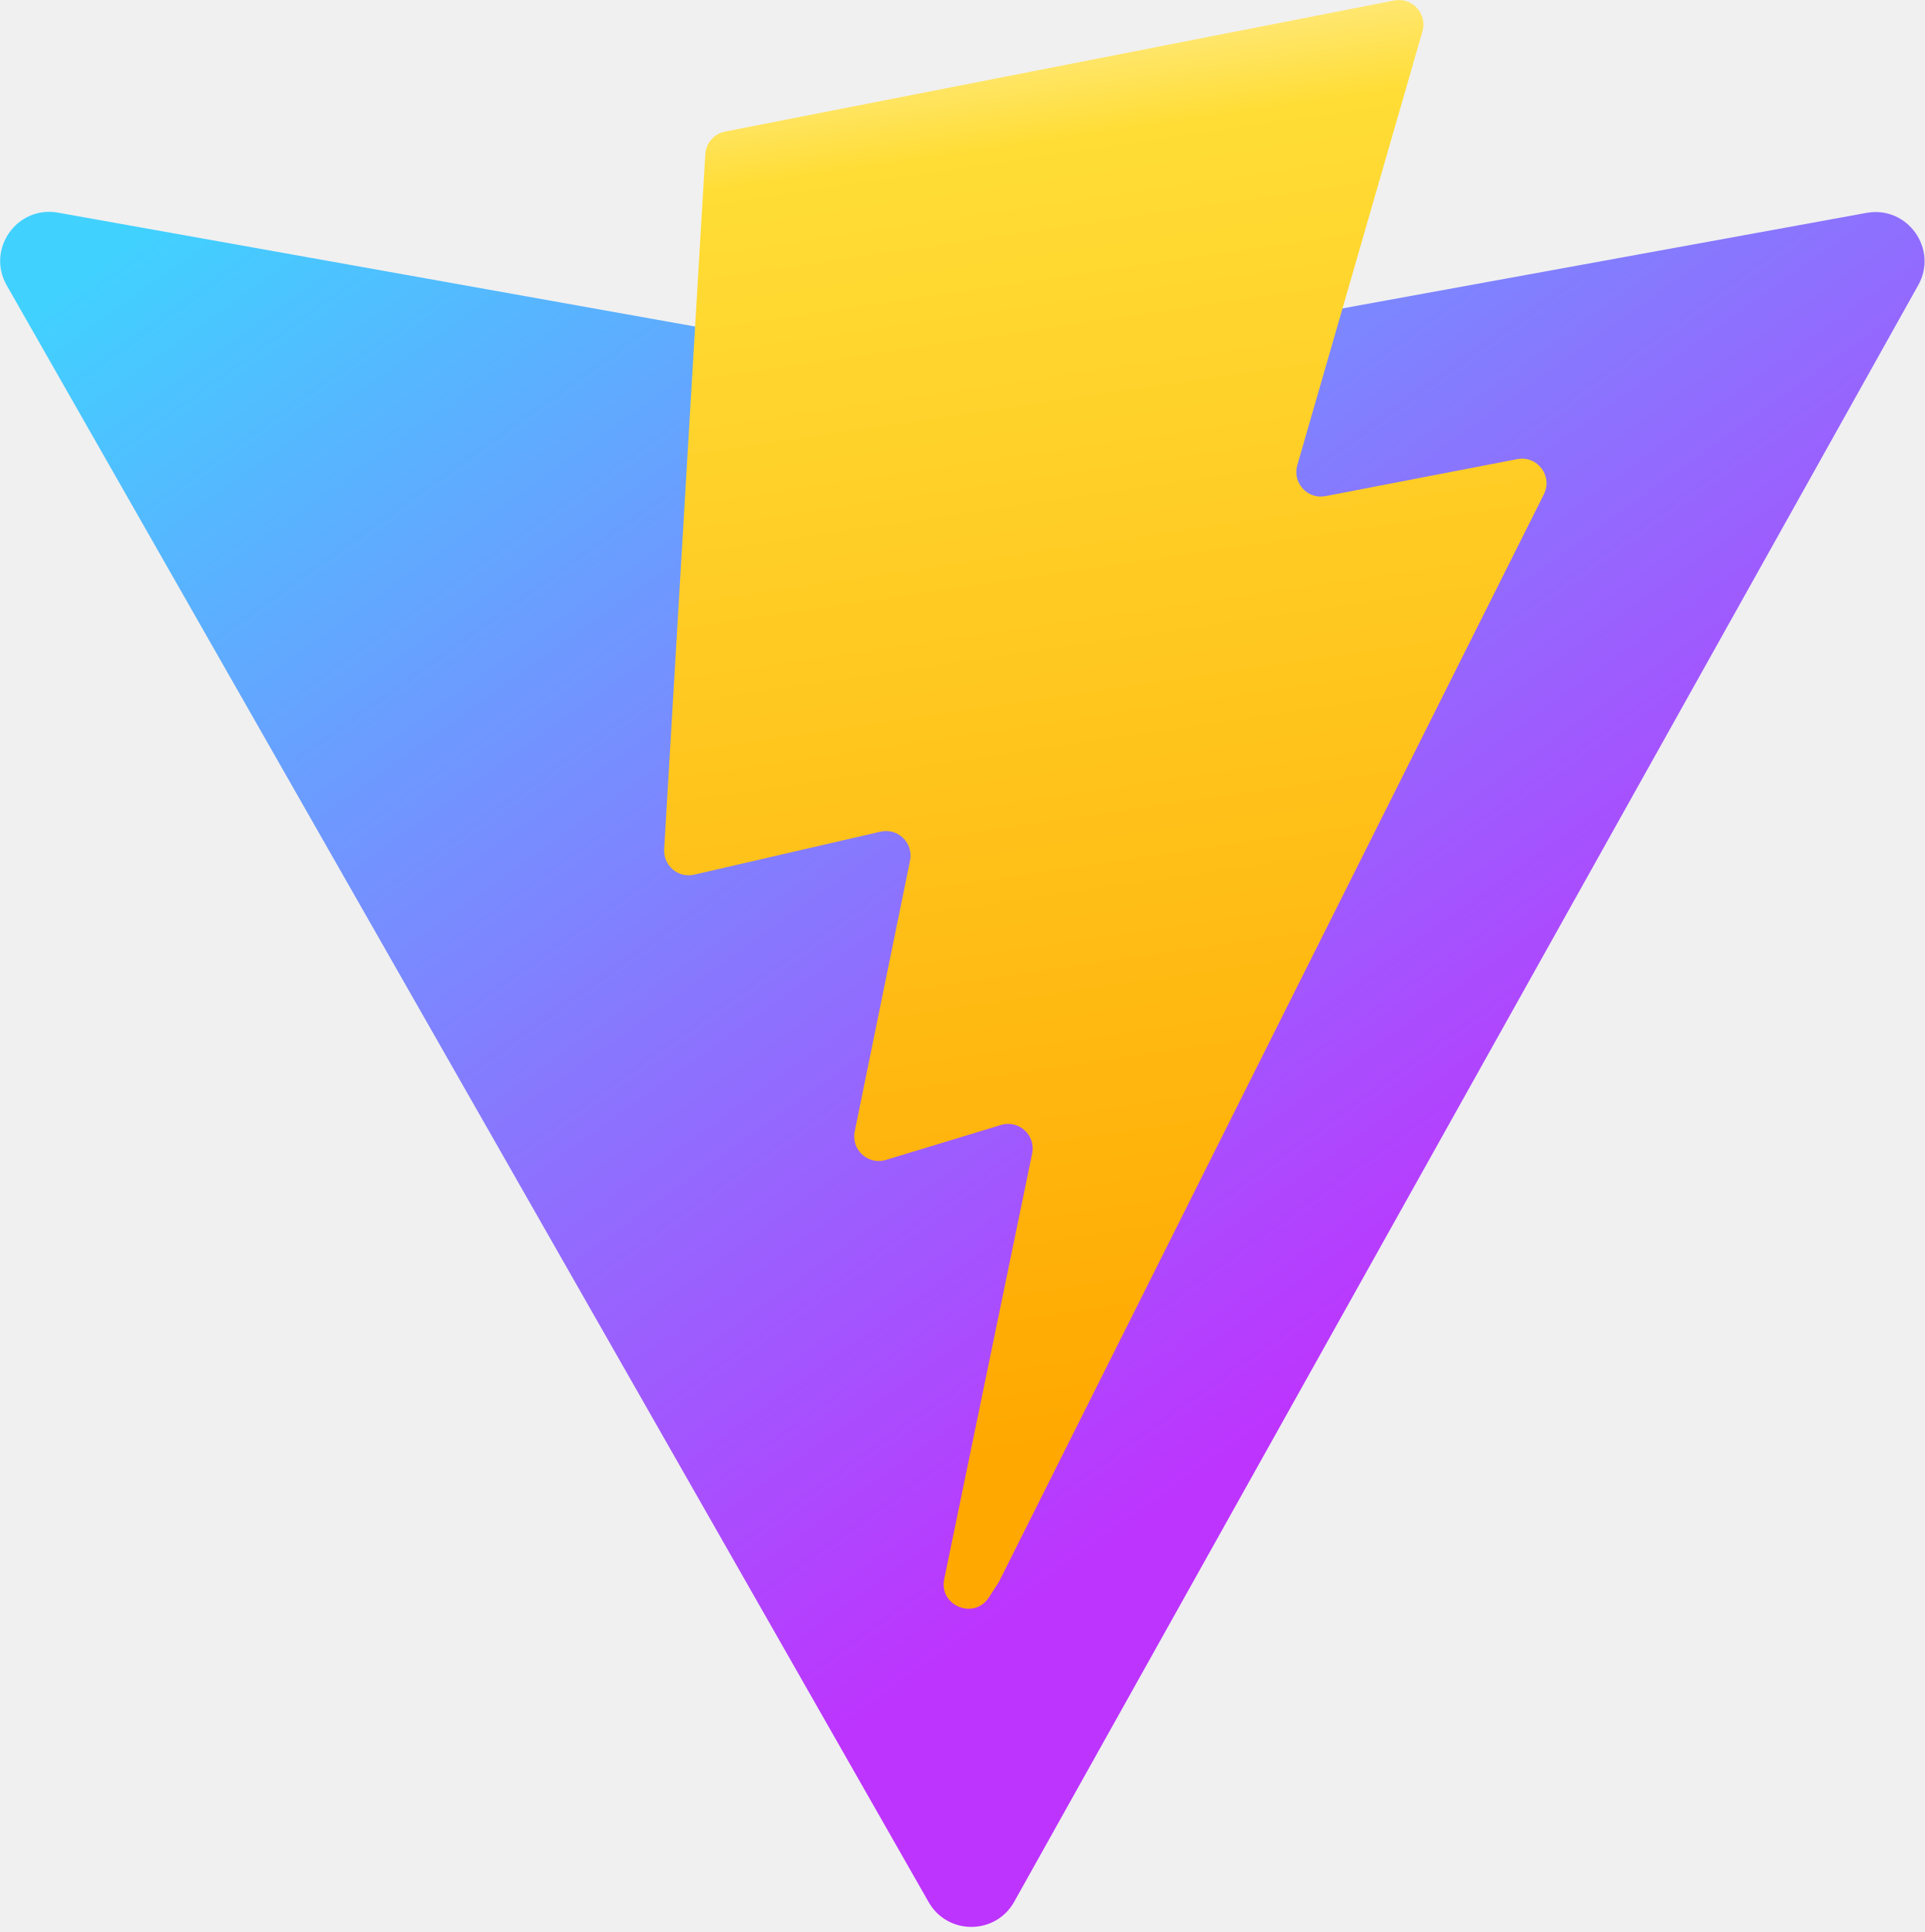
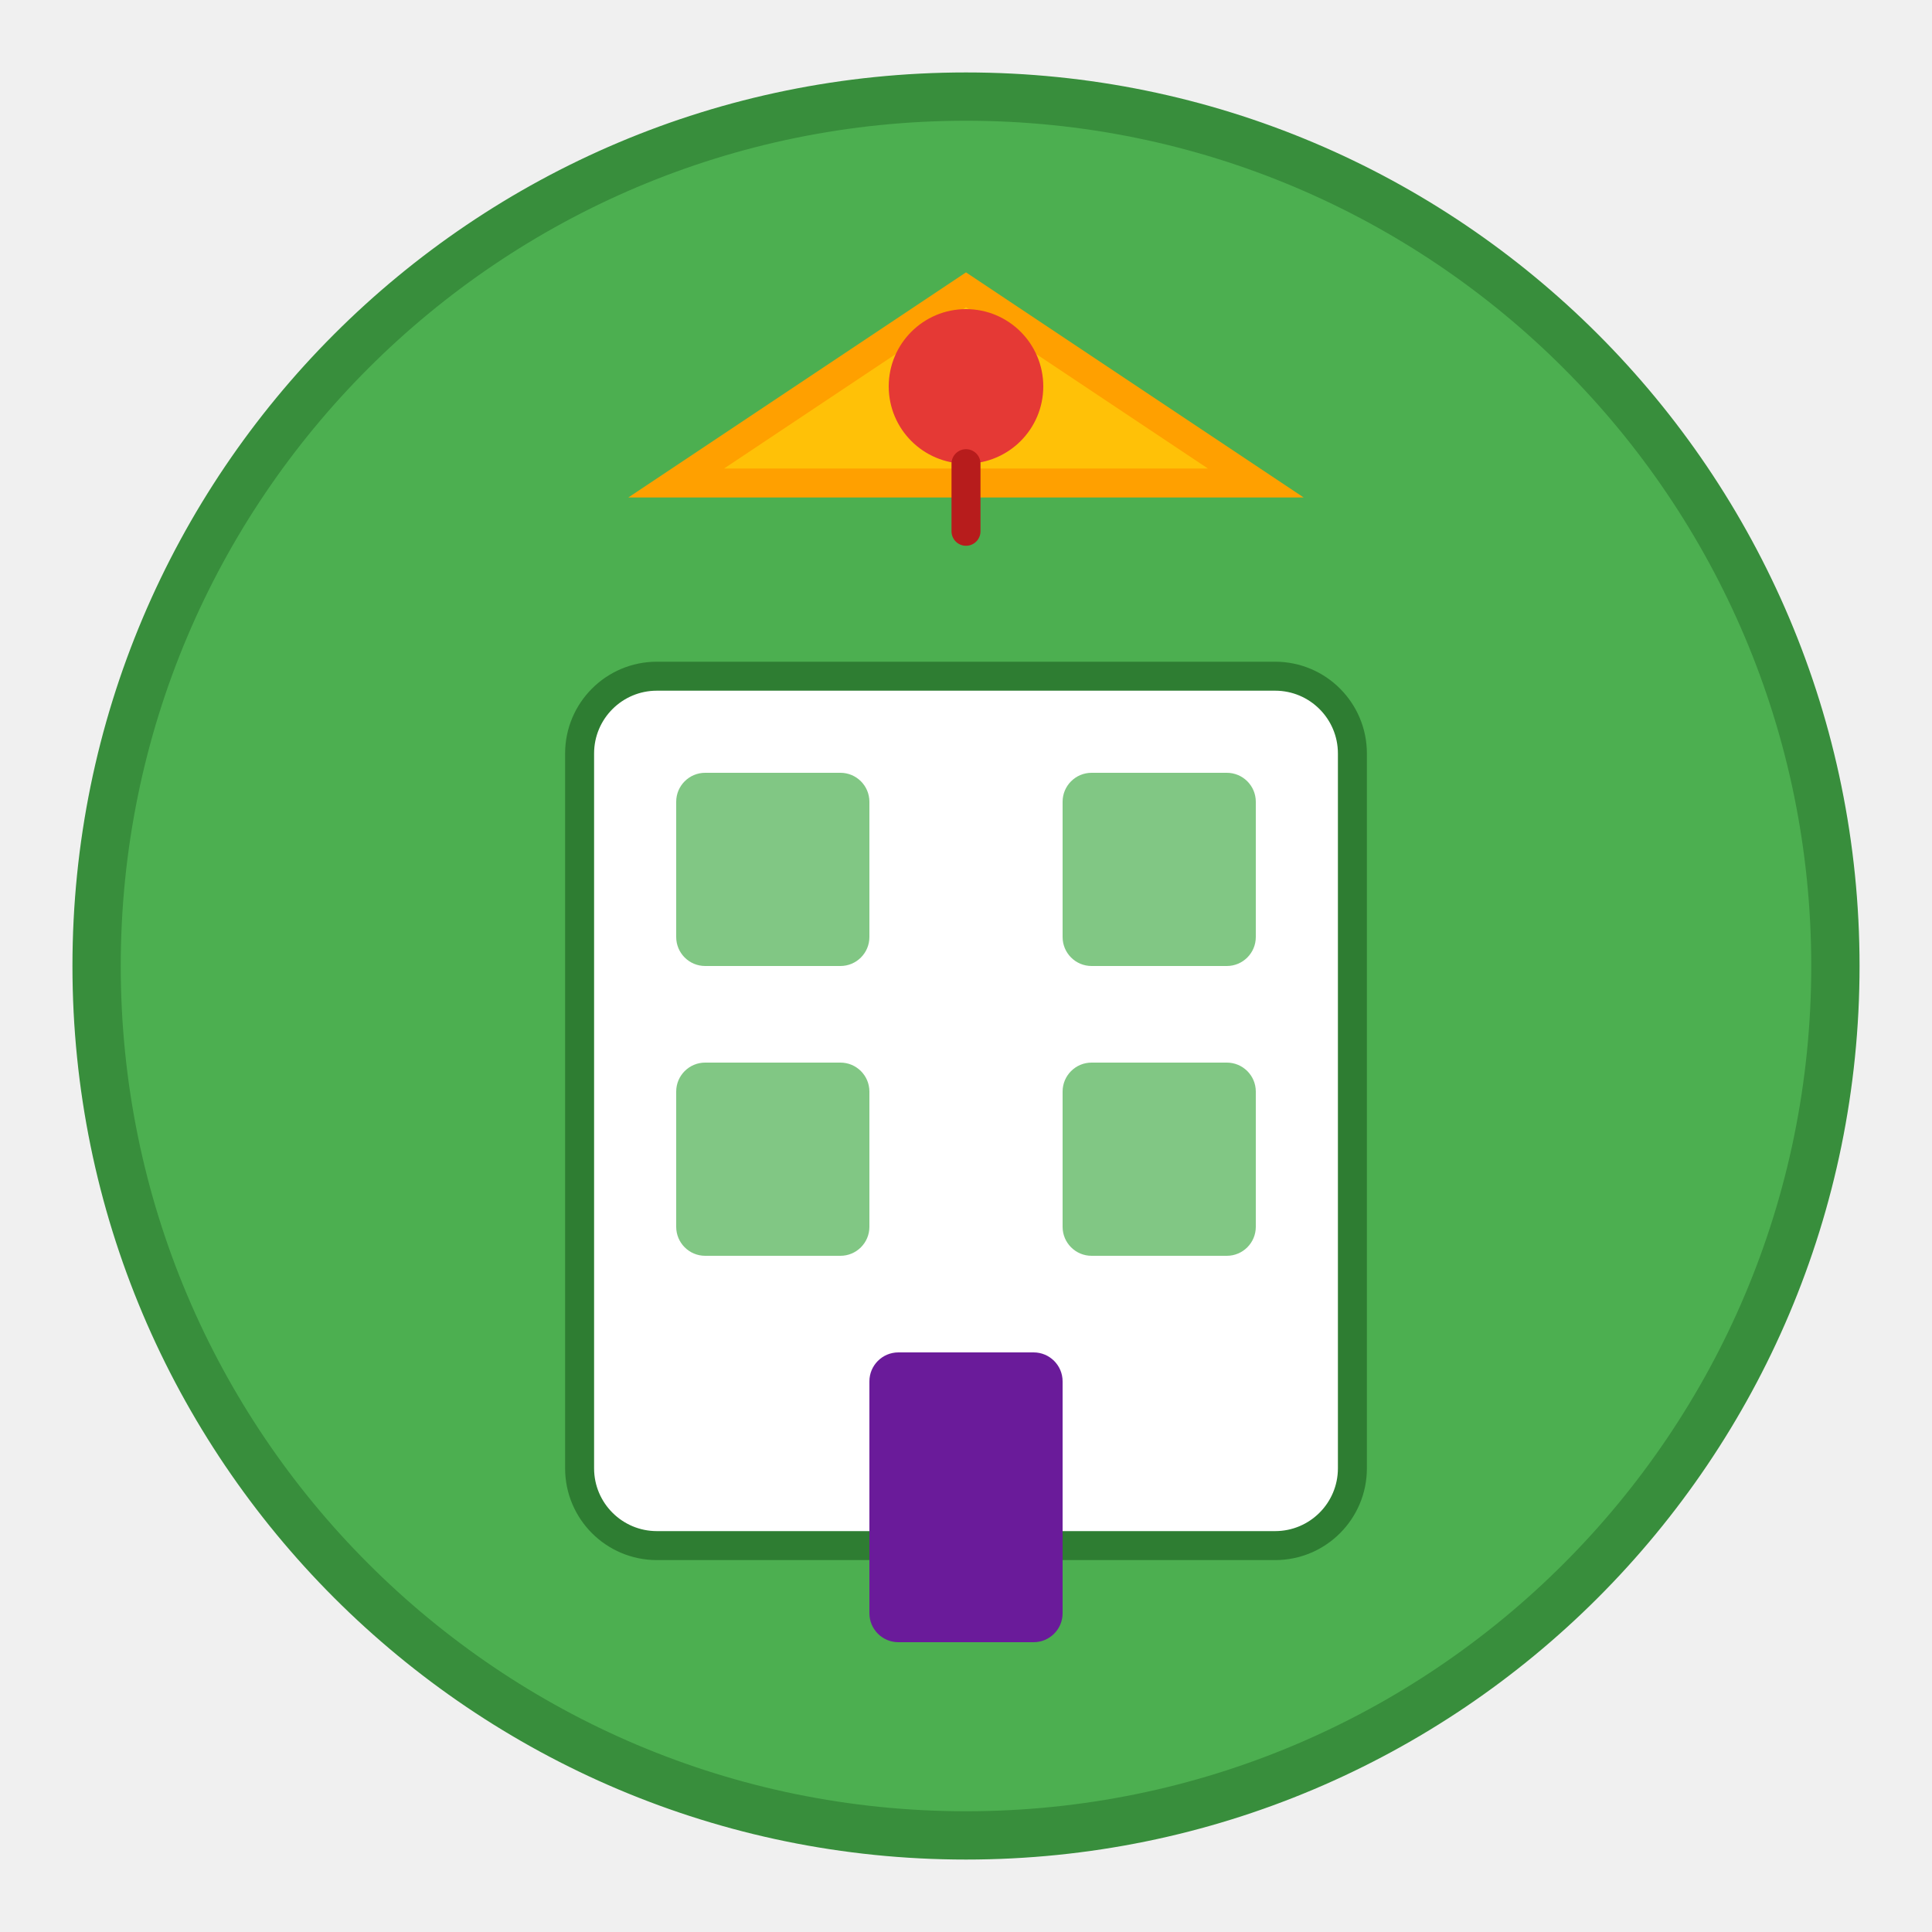
- <svg xmlns="http://www.w3.org/2000/svg" aria-hidden="true" role="img" class="iconify iconify--logos" width="31.88" height="32" preserveAspectRatio="xMidYMid meet" viewBox="0 0 256 257">
-   <defs>
-     <linearGradient id="IconifyId1813088fe1fbc01fb466" x1="-.828%" x2="57.636%" y1="7.652%" y2="78.411%">
-       <stop offset="0%" stop-color="#41D1FF" />
-       <stop offset="100%" stop-color="#BD34FE" />
-     </linearGradient>
-     <linearGradient id="IconifyId1813088fe1fbc01fb467" x1="43.376%" x2="50.316%" y1="2.242%" y2="89.03%">
-       <stop offset="0%" stop-color="#FFEA83" />
-       <stop offset="8.333%" stop-color="#FFDD35" />
-       <stop offset="100%" stop-color="#FFA800" />
-     </linearGradient>
-   </defs>
-   <path fill="url(#IconifyId1813088fe1fbc01fb466)" d="M255.153 37.938L134.897 252.976c-2.483 4.44-8.862 4.466-11.382.048L.875 37.958c-2.746-4.814 1.371-10.646 6.827-9.67l120.385 21.517a6.537 6.537 0 0 0 2.322-.004l117.867-21.483c5.438-.991 9.574 4.796 6.877 9.62Z" />
-   <path fill="url(#IconifyId1813088fe1fbc01fb467)" d="M185.432.063L96.44 17.501a3.268 3.268 0 0 0-2.634 3.014l-5.474 92.456a3.268 3.268 0 0 0 3.997 3.378l24.777-5.718c2.318-.535 4.413 1.507 3.936 3.838l-7.361 36.047c-.495 2.426 1.782 4.5 4.151 3.78l15.304-4.649c2.372-.72 4.652 1.36 4.15 3.788l-11.698 56.621c-.732 3.542 3.979 5.473 5.943 2.437l1.313-2.028l72.516-144.72c1.215-2.423-.88-5.186-3.54-4.672l-25.505 4.922c-2.396.462-4.435-1.77-3.759-4.114l16.646-57.705c.677-2.35-1.37-4.583-3.769-4.113Z" />
+ <svg xmlns="http://www.w3.org/2000/svg" width="200" height="200" viewBox="0 0 200 200" fill="none">
+   <circle cx="100" cy="100" r="90" fill="#4CAF50" />
+   <circle cx="100" cy="100" r="90" stroke="#388E3C" stroke-width="5" />
+   <rect x="60" y="70" width="80" height="90" rx="8" fill="#FFFFFF" />
+   <rect x="60" y="70" width="80" height="90" rx="8" stroke="#2E7D32" stroke-width="3" />
+   <rect x="70" y="80" width="20" height="20" rx="3" fill="#81C784" />
+   <rect x="110" y="80" width="20" height="20" rx="3" fill="#81C784" />
+   <rect x="70" y="110" width="20" height="20" rx="3" fill="#81C784" />
+   <rect x="110" y="110" width="20" height="20" rx="3" fill="#81C784" />
+   <rect x="90" y="140" width="20" height="30" rx="3" fill="#6A1B9A" />
+   <path d="M70 50 L100 30 L130 50 Z" fill="#FFC107" />
+   <path d="M70 50 L100 30 L130 50 Z" stroke="#FFA000" stroke-width="3" />
+   <circle cx="100" cy="40" r="8" fill="#E53935" />
+   <path d="M100 48 V55" stroke="#B71C1C" stroke-width="3" stroke-linecap="round" />
</svg>
